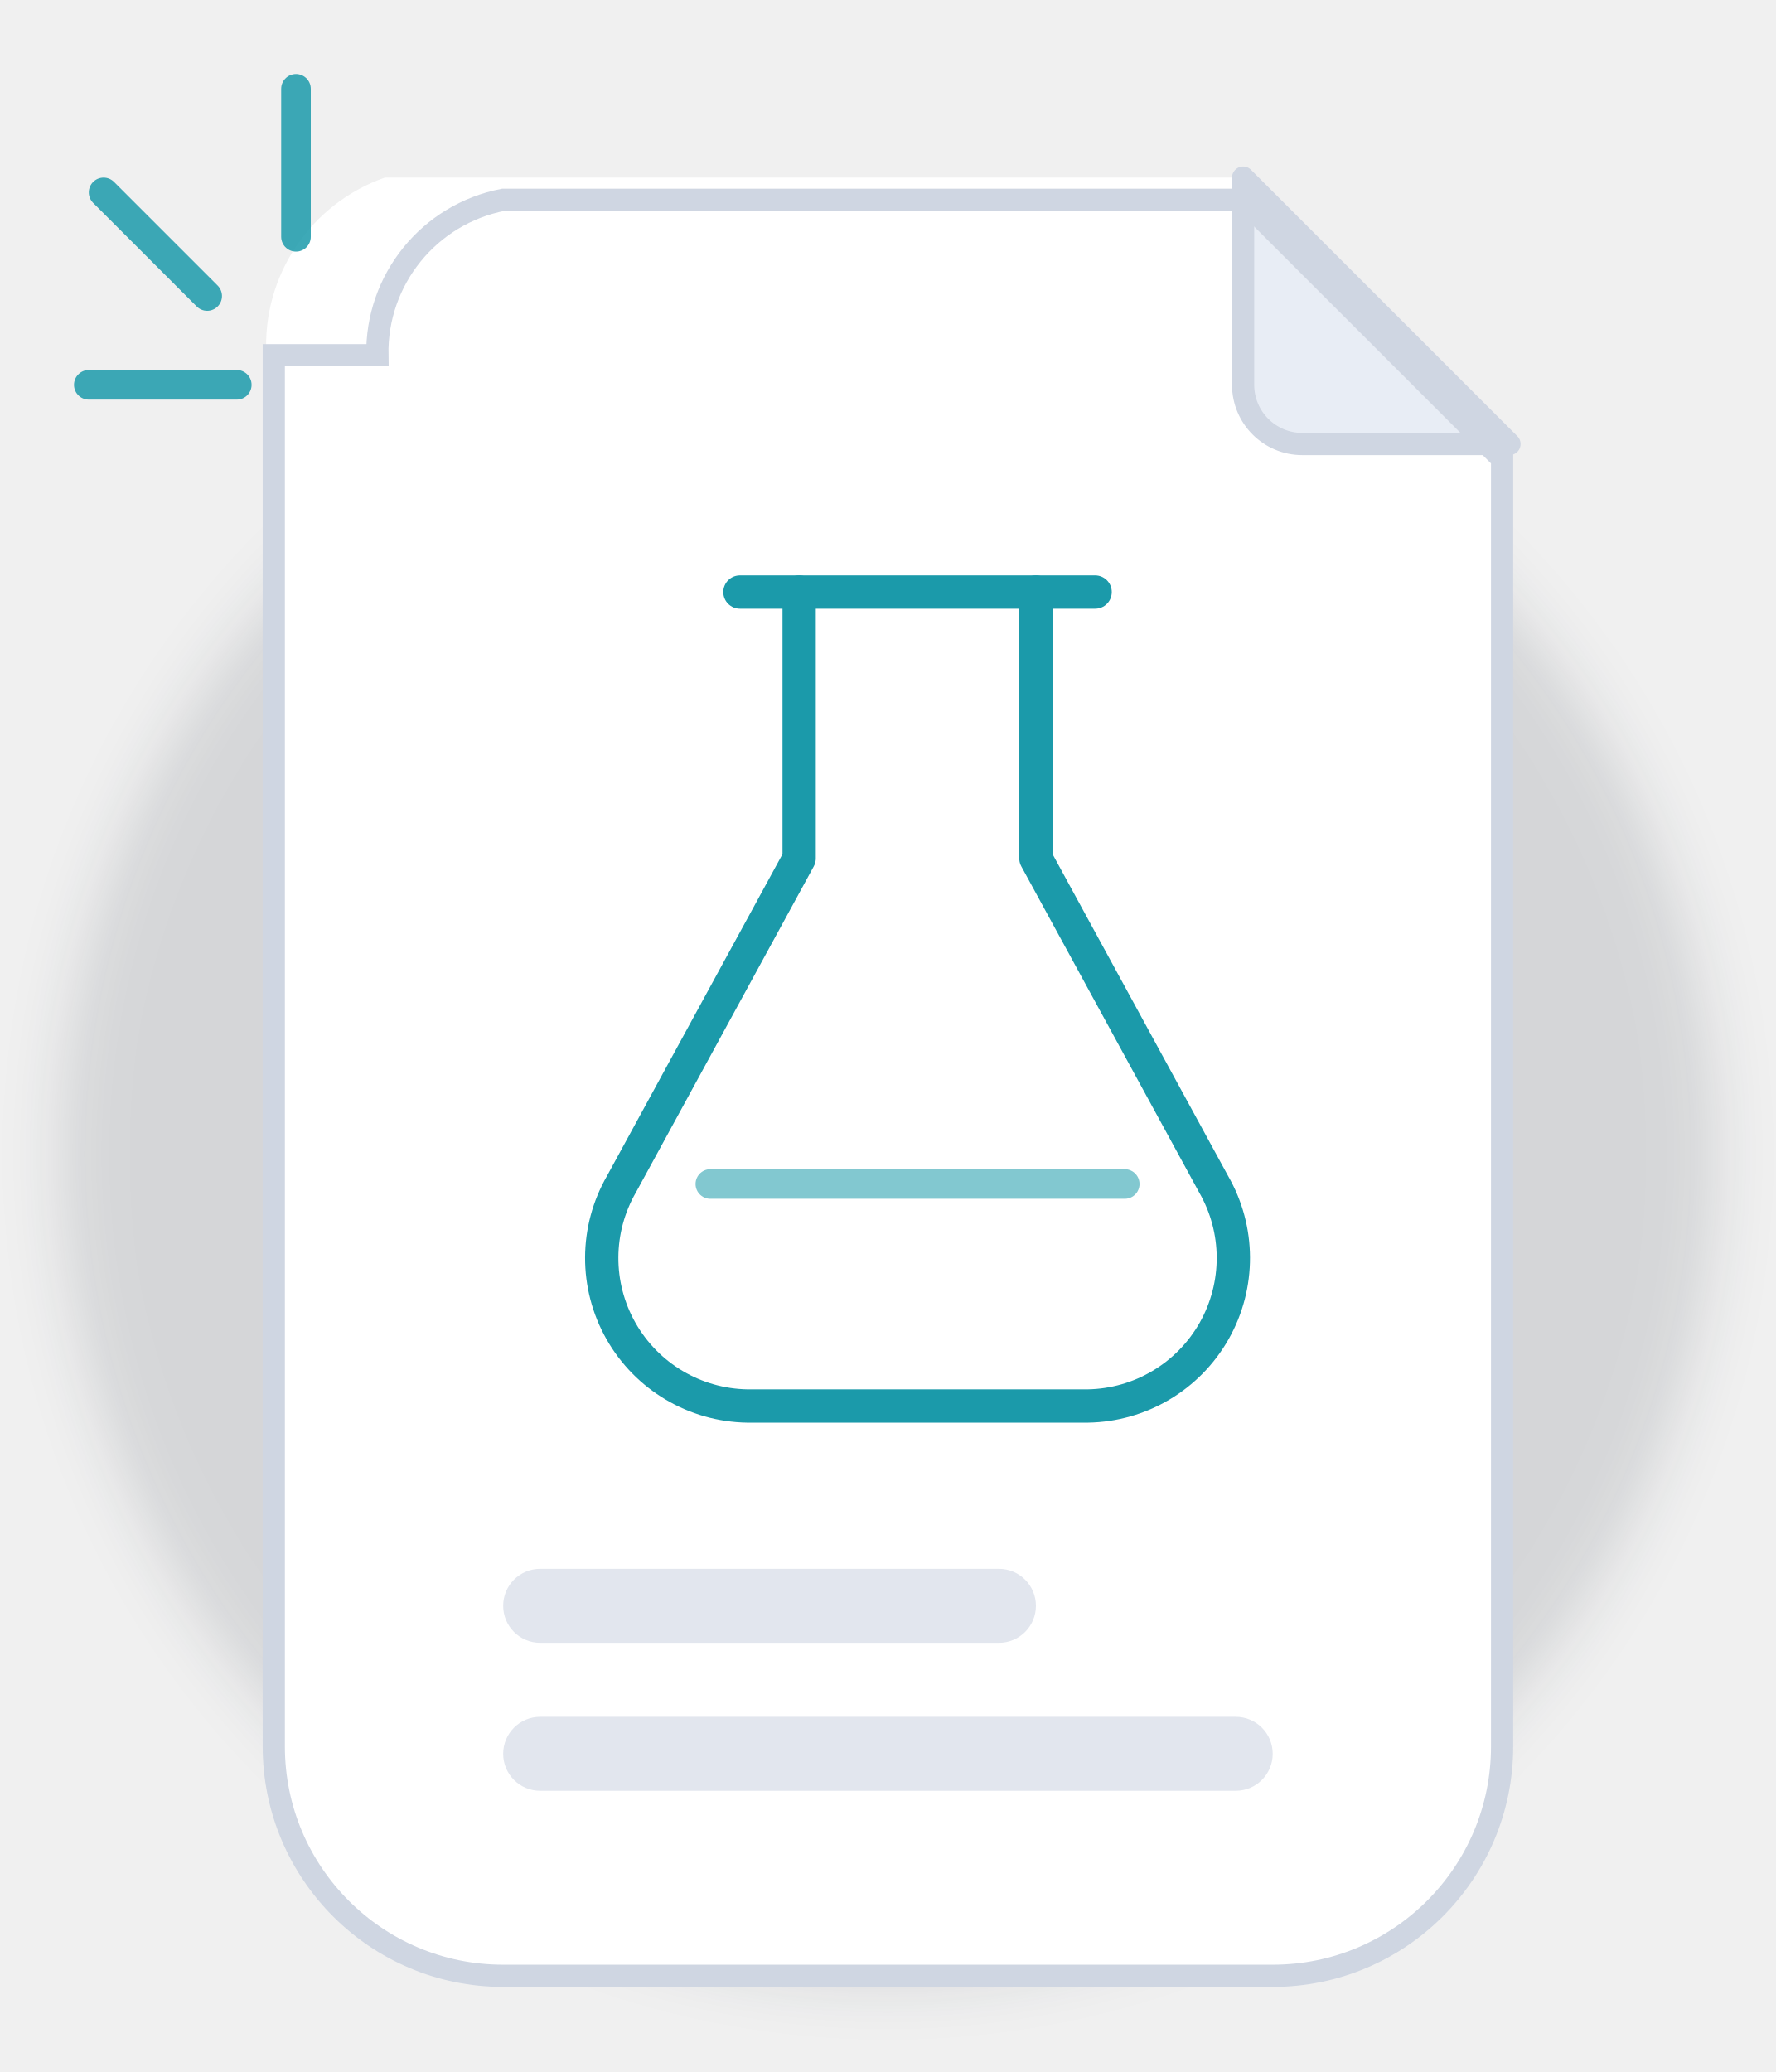
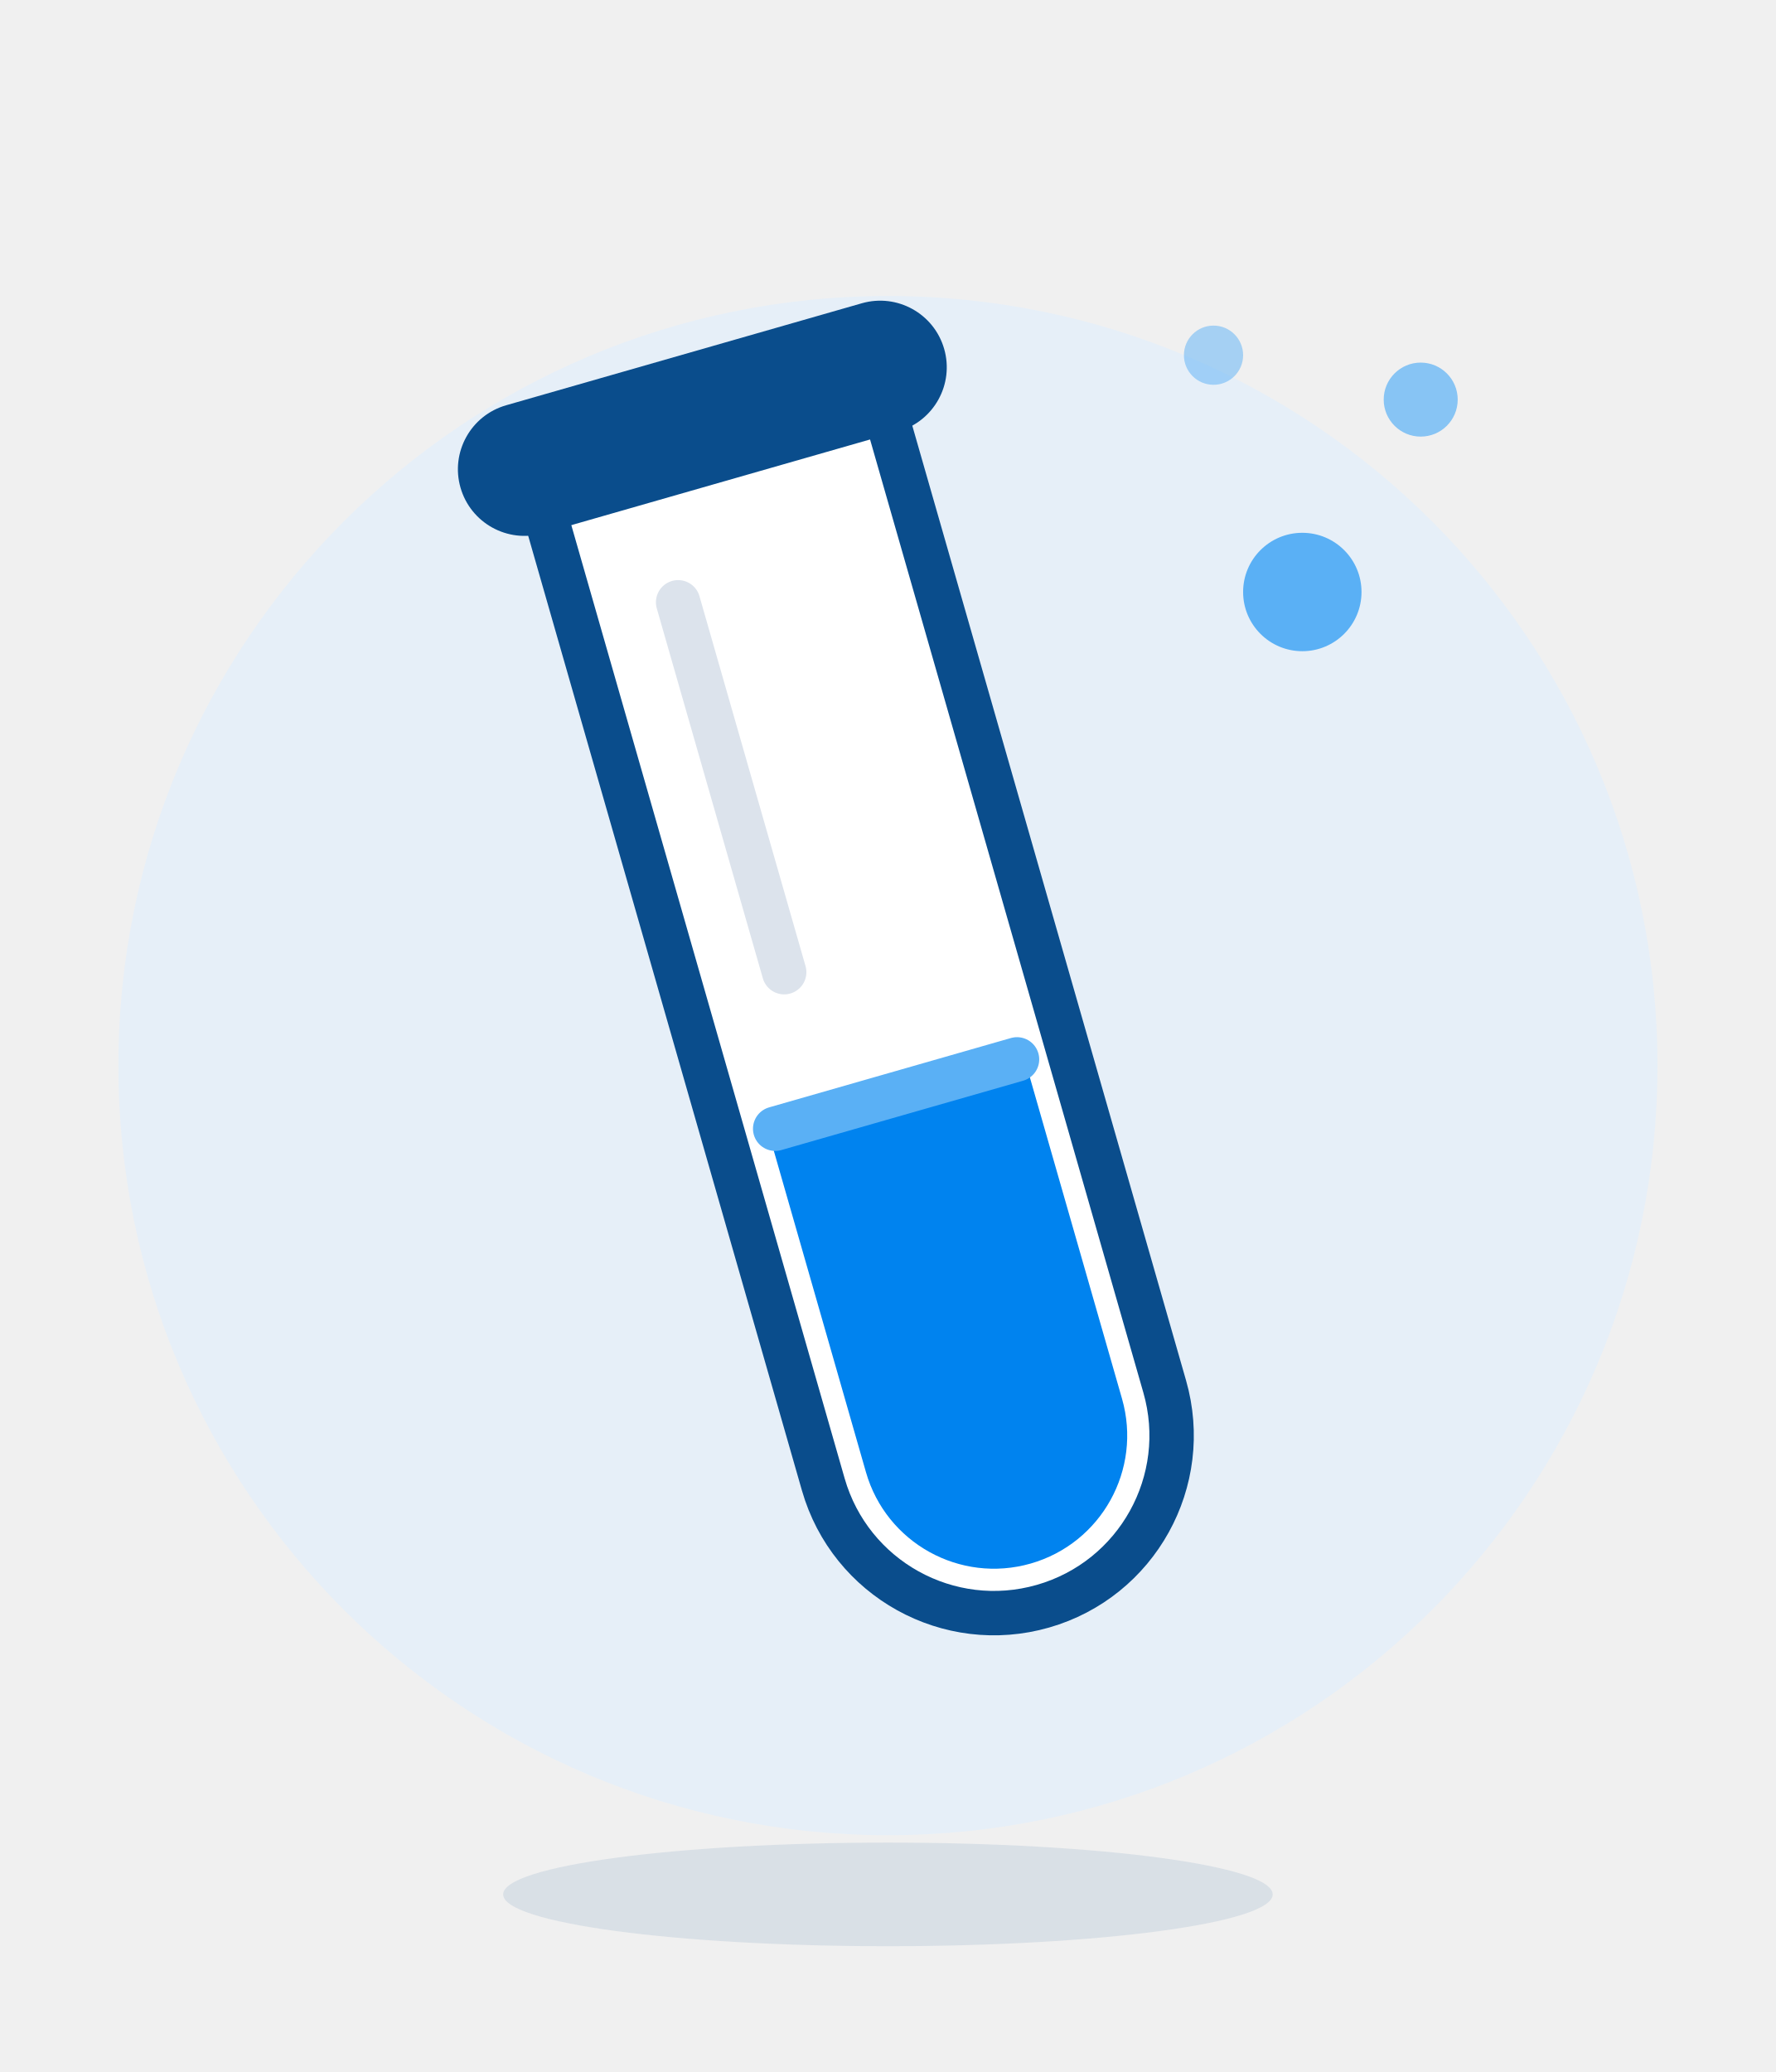
<svg xmlns="http://www.w3.org/2000/svg" width="120" height="140" viewBox="0 0 120 140" fill="none">
-   <defs>
-     <filter id="ml_nc_shadow" x="-10%" y="-5%" width="120%" height="120%">
-       <feOffset dy="2" in="SourceAlpha" result="off" />
-       <feGaussianBlur in="off" stdDeviation="2" result="blur" />
-       <feColorMatrix in="blur" values="0 0 0 0 0.06  0 0 0 0 0.1  0 0 0 0 0.16  0 0 0 0.12 0" />
-     </filter>
-   </defs>
-   <g transform="translate(4 4)">
-     <circle cx="56" cy="72" r="56" fill="#1a2744" filter="url(#ml_nc_shadow)" />
-     <path d="M22 8h58l18 18v88a16 16 0 0 1-16 16H30a16 16 0 0 1-16-16V20a12 12 0 0 1 8-12z" fill="#fff" />
-     <path d="M80 8v14a4 4 0 0 0 4 4h14" fill="#e8edf5" />
-     <path d="M80 8l18 18H84a4 4 0 0 1-4-4V8z" stroke="#cfd6e2" stroke-width="1.5" stroke-linejoin="round" />
-     <path d="M21.5 20a10.5 10.5 0 0 1 8.5-10.5H80l17.5 17.5V114a15.5 15.5 0 0 1-15.5 15.5H30A15.5 15.5 0 0 1 14.5 114V20z" stroke="#cfd6e2" stroke-width="1.5" />
-     <path d="M50 36v18l-12 22a10 10 0 0 0 8.5 15h23a10 10 0 0 0 8.5-15L66 54V36" stroke="#1b9aaa" stroke-width="2.25" stroke-linecap="round" stroke-linejoin="round" />
-     <path d="M46 36h24" stroke="#1b9aaa" stroke-width="2.25" stroke-linecap="round" />
-     <path d="M44 76h28" stroke="#1b9aaa" stroke-width="2" stroke-linecap="round" opacity=".55" />
-     <rect x="30" y="102" width="36" height="5" rx="2.5" fill="#e2e6ee" />
-     <rect x="30" y="112" width="52" height="5" rx="2.5" fill="#e2e6ee" />
-     <g stroke="#1b9aaa" stroke-width="2" stroke-linecap="round" opacity=".85">
-       <path d="M10 16L3 9" />
-       <path d="M16 12V2" />
-       <path d="M2 22h10" />
-     </g>
+   <circle cx="60" cy="72" r="52" fill="#e6eff8" />
+   <ellipse cx="60" cy="128" rx="26" ry="3.5" fill="#0a4d8c" opacity=".1" />
+   <g transform="rotate(-16 60 72)">
+     <path d="M48 30v68a12 12 0 0 0 24 0V30" fill="#fff" stroke="#0a4d8c" stroke-width="3" stroke-linejoin="round" />
+     <path d="M51 74h18v24a9 9 0 0 1-18 0z" fill="#0083ef" />
+     <path d="M51.5 74h17" stroke="#5ab0f5" stroke-width="3" stroke-linecap="round" />
+     <path d="M55 38v26" stroke="#dce3ec" stroke-width="3" stroke-linecap="round" />
+     <rect x="43" y="22" width="34" height="9" rx="4.5" fill="#0a4d8c" />
  </g>
+   <circle cx="88" cy="40" r="4" fill="#5ab0f5" />
+   <circle cx="96" cy="27" r="2.5" fill="#5ab0f5" opacity=".7" />
+   <circle cx="82" cy="24" r="2" fill="#5ab0f5" opacity=".5" />
</svg>
